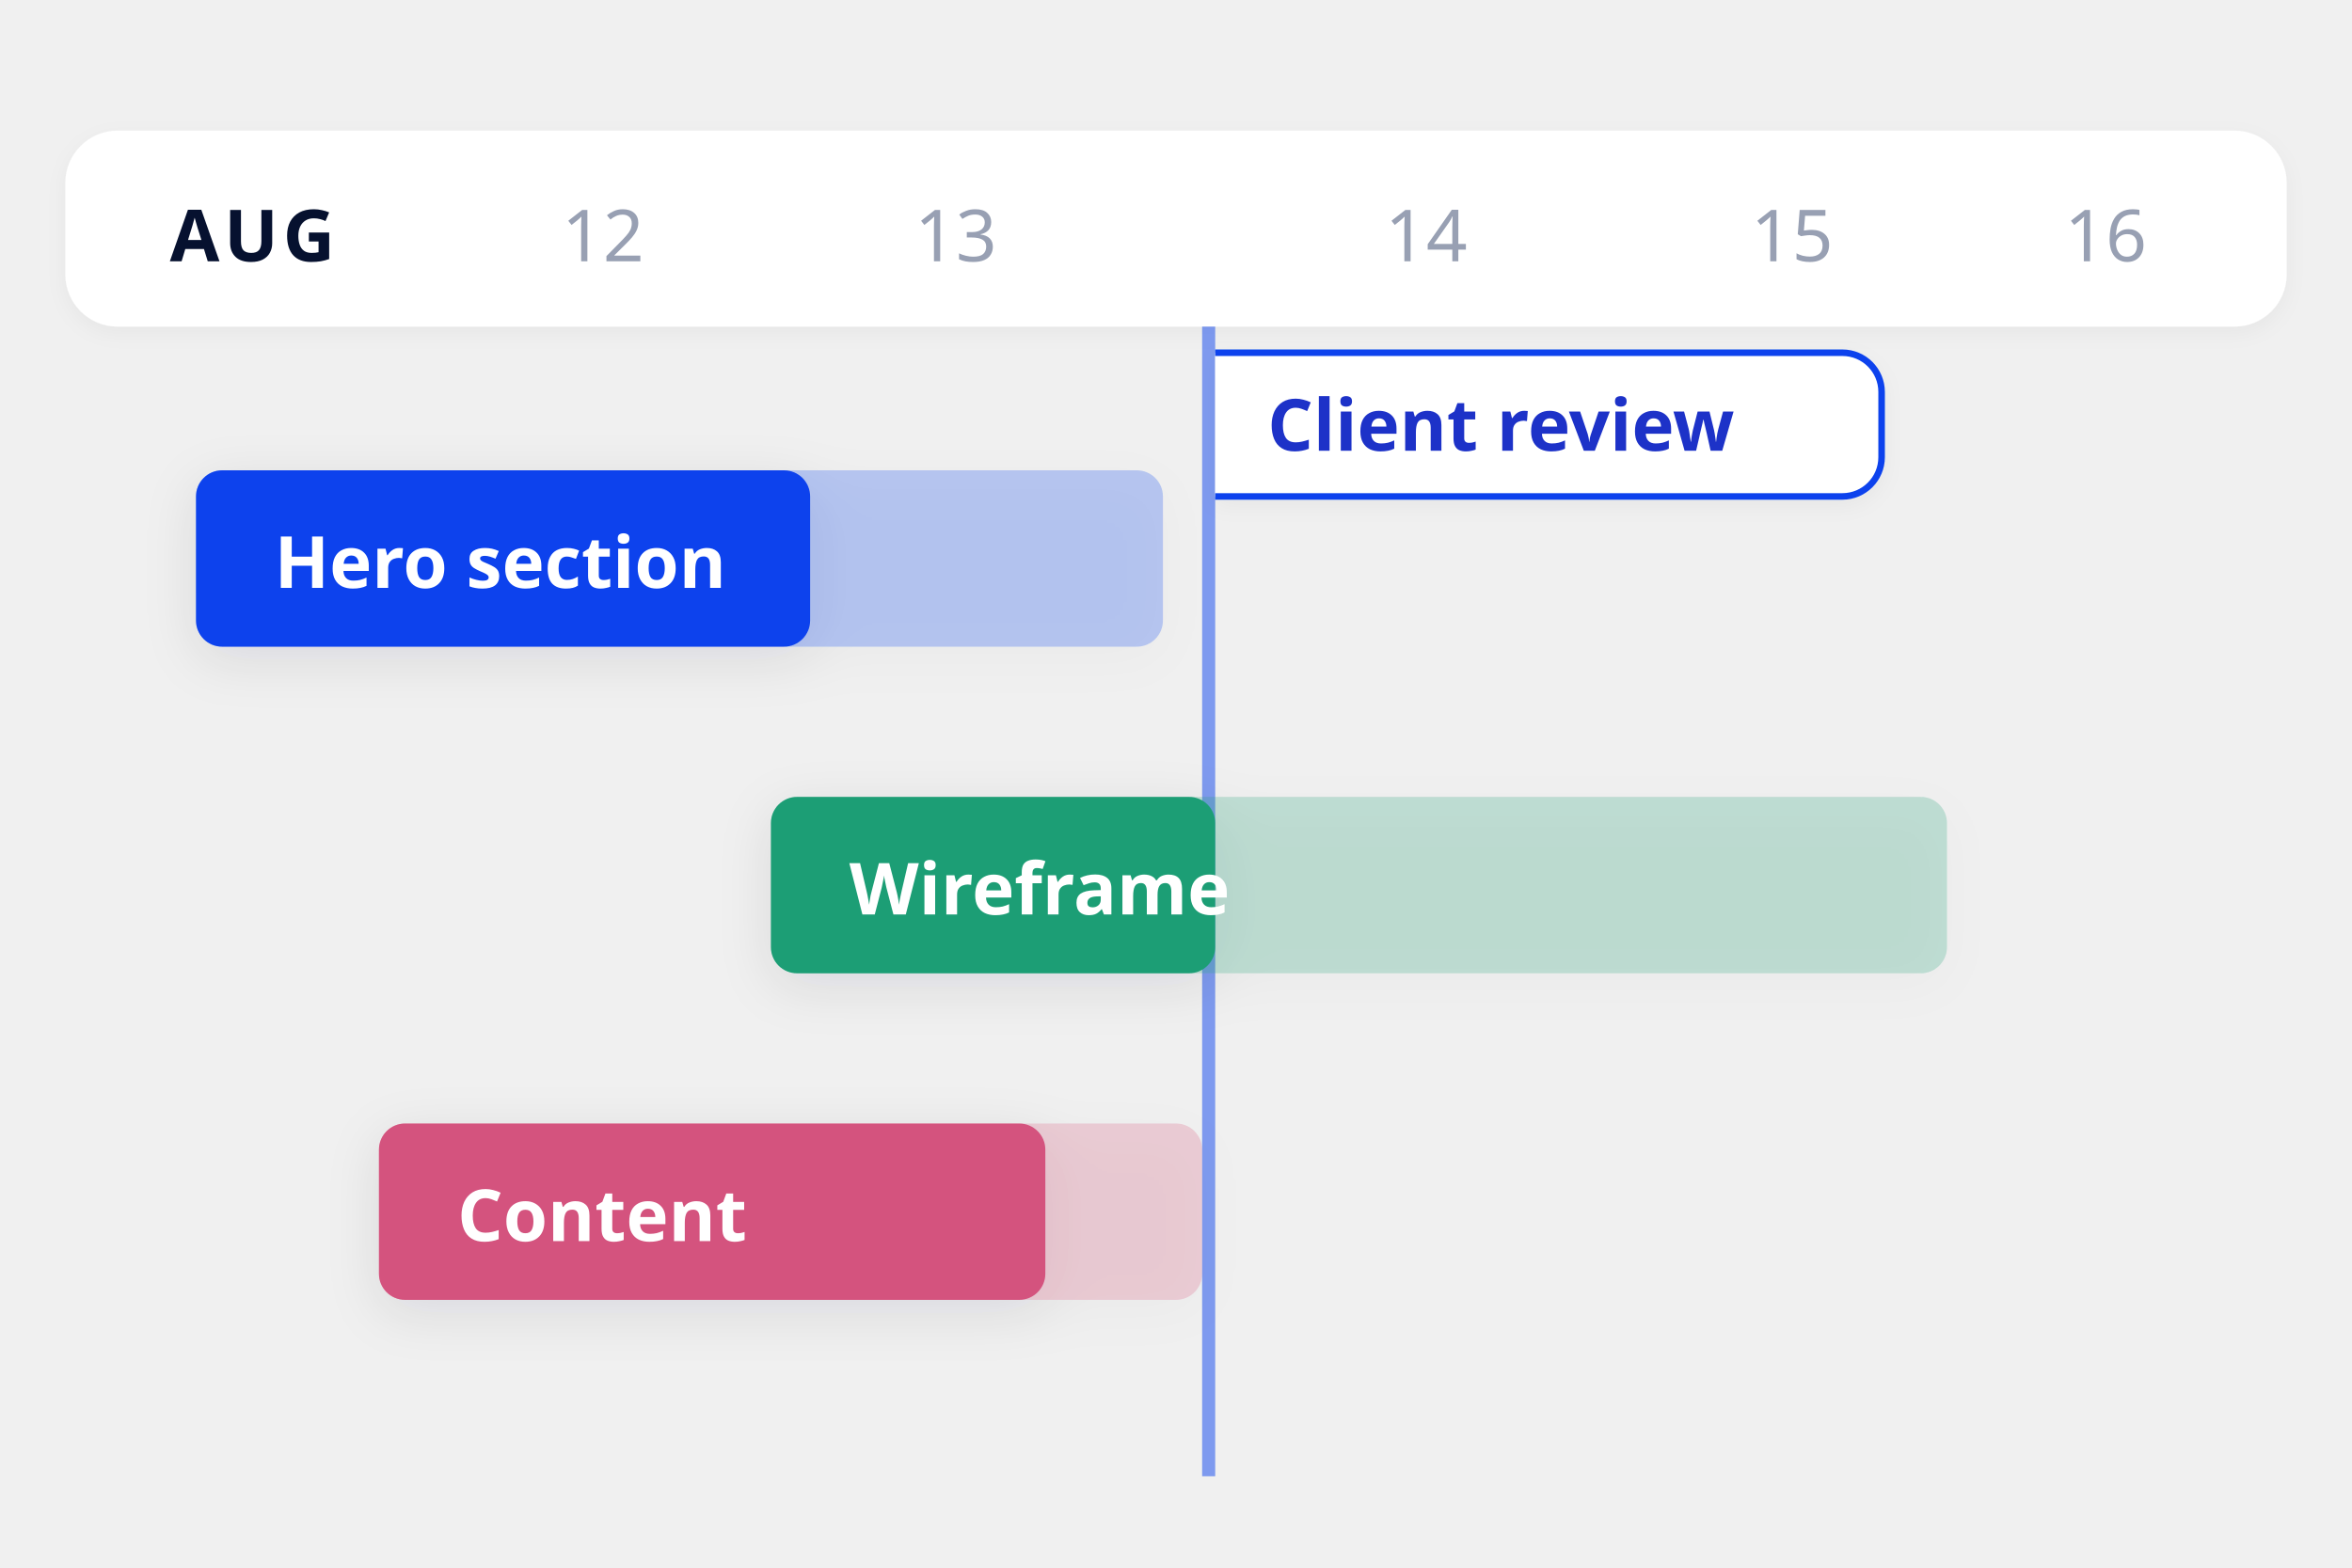
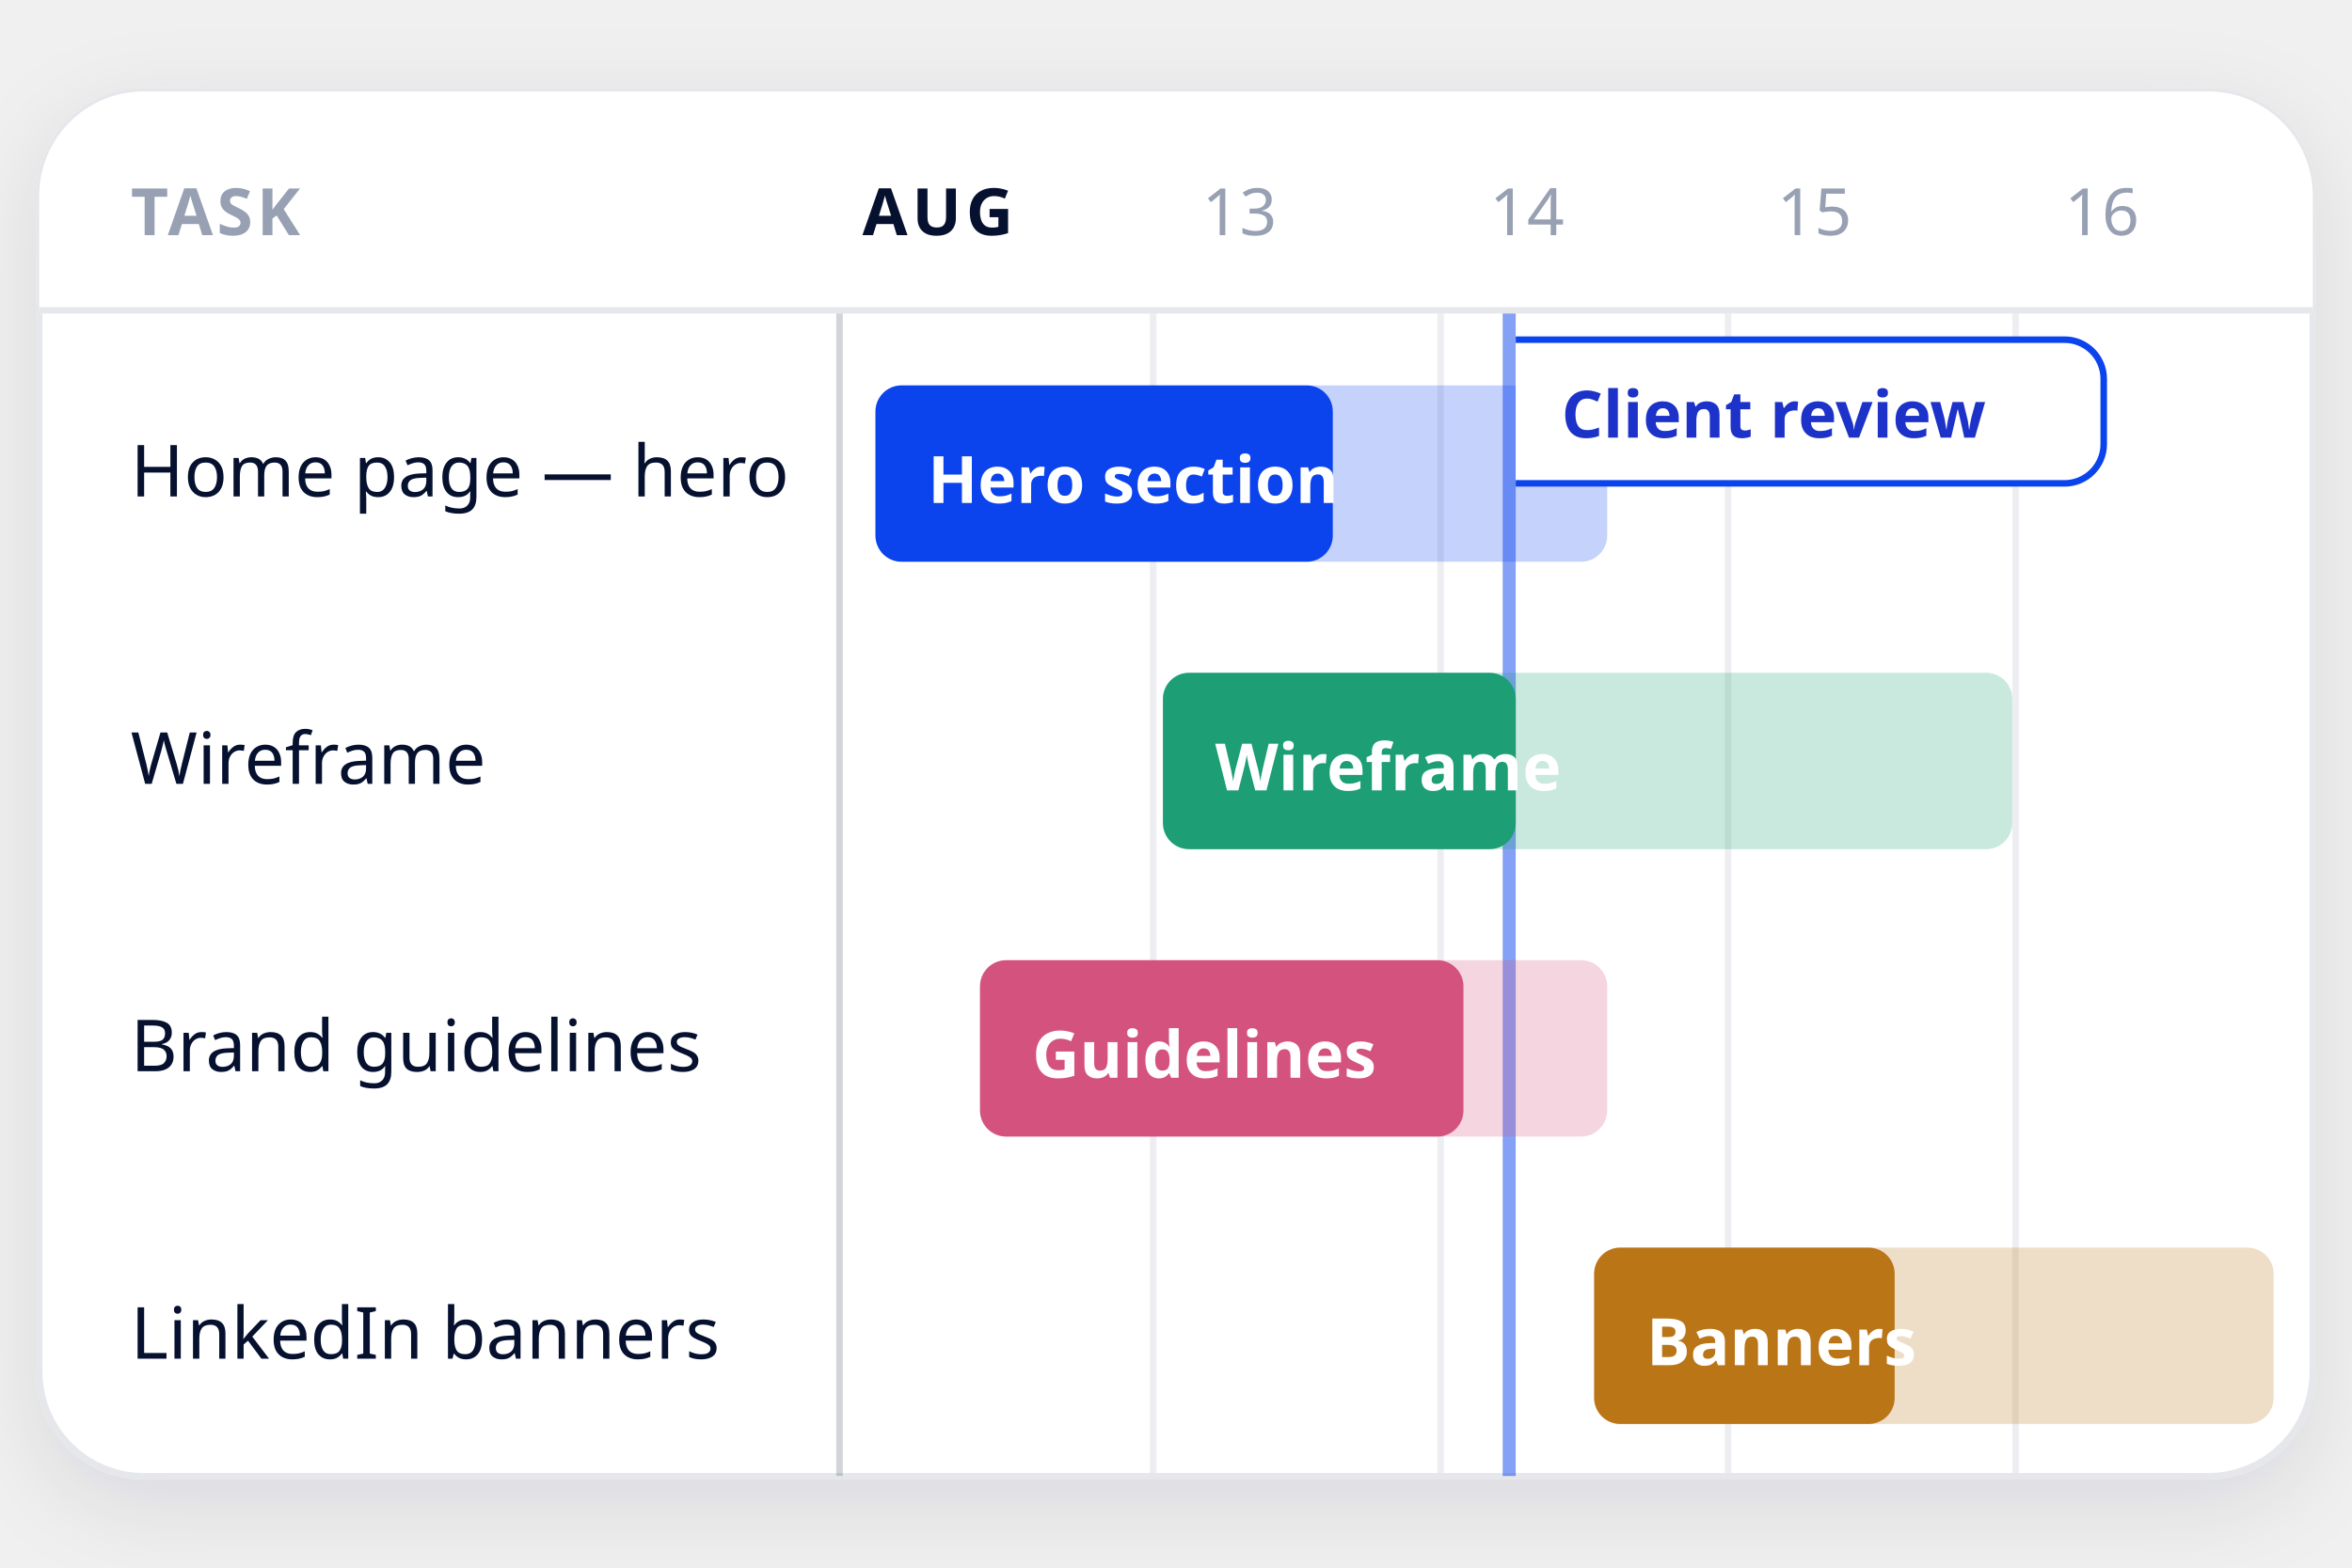
- <svg xmlns="http://www.w3.org/2000/svg" viewBox="0 0 360 240" width="360" height="240" role="img" aria-label="A milestone marker on the timeline: a labelled line running down past the task bars">
+ <svg xmlns="http://www.w3.org/2000/svg" viewBox="0 0 360 240" width="360" height="240" role="img" aria-label="A milestone named Client review on the Timeline, its line running down past the task bars">
  <defs>
-     <filter id="barSh" x="-20%" y="-40%" width="140%" height="220%">
-       <feDropShadow dx="0" dy="1" stdDeviation="1" flood-color="#06112f" flood-opacity="0.06" />
-       <feDropShadow dx="0" dy="2" stdDeviation="4" flood-color="#06112f" flood-opacity="0.10" />
+     <filter id="msCard" x="-10%" y="-20%" width="120%" height="150%">
+       <feDropShadow dx="0" dy="4" stdDeviation="7" flood-color="#06112f" flood-opacity="0.10" />
    </filter>
-     <filter id="cardSh" x="-20%" y="-40%" width="140%" height="200%">
-       <feDropShadow dx="0" dy="4" stdDeviation="7" flood-color="#06112f" flood-opacity="0.05" />
-       <feDropShadow dx="0" dy="1" stdDeviation="1.5" flood-color="#06112f" flood-opacity="0.04" />
-     </filter>
+     <clipPath id="msClip">
+       <rect x="6" y="14" width="348" height="212" rx="16" />
+     </clipPath>
  </defs>
-   <g filter="url(#cardSh)">
-     <rect x="10" y="20" width="340" height="30" rx="8" fill="#ffffff" />
+   <g filter="url(#msCard)">
+     <rect x="6" y="14" width="348" height="212" rx="16" fill="#ffffff" stroke="#e5e7eb" />
  </g>
-   <text x="26" y="40" font-family="system-ui, sans-serif" font-size="11" font-weight="600" fill="#06112f" letter-spacing="0.7">AUG</text>
-   <g font-family="system-ui, sans-serif" font-size="11" fill="#98a0b3">
-     <text x="86" y="40">12</text>
-     <text x="140" y="40">13</text>
-     <text x="212" y="40">14</text>
-     <text x="268" y="40">15</text>
-     <text x="316" y="40">16</text>
+   <g clip-path="url(#msClip)">
+     <rect x="6" y="14" width="348" height="34" fill="#ffffff" />
+     <text x="20" y="36" font-family="system-ui, sans-serif" font-size="10" font-weight="600" fill="#98a0b3" letter-spacing="0.6">TASK</text>
+     <text x="132" y="36" font-family="system-ui, sans-serif" font-size="10" font-weight="600" fill="#06112f" letter-spacing="0.7">AUG</text>
+     <g font-family="system-ui, sans-serif" font-size="10" fill="#98a0b3">
+       <text x="184" y="36">13</text>
+       <text x="228" y="36">14</text>
+       <text x="272" y="36">15</text>
+       <text x="316" y="36">16</text>
+     </g>
+     <rect x="6" y="47" width="348" height="1" fill="#e5e7eb" />
+     <g fill="#e5e7eb" opacity="0.7">
+       <rect x="176" y="48" width="1" height="178" />
+       <rect x="220" y="48" width="1" height="178" />
+       <rect x="264" y="48" width="1" height="178" />
+       <rect x="308" y="48" width="1" height="178" />
+     </g>
+     <rect x="128" y="48" width="1" height="178" fill="#06112f" opacity="0.18" />
+     <rect x="230" y="48" width="2" height="178" fill="#0b43ed" opacity="0.5" />
+     <g font-family="system-ui, sans-serif" font-size="11" fill="#06112f">
+       <text x="20" y="76">Home page — hero</text>
+       <text x="20" y="120">Wireframe</text>
+       <text x="20" y="164">Brand guidelines</text>
+       <text x="20" y="208">LinkedIn banners</text>
+     </g>
+     <rect x="134" y="59" width="112" height="27" rx="4" fill="#0b43ed" opacity="0.24" />
+     <rect x="134" y="59" width="70" height="27" rx="4" fill="#0b43ed" />
+     <text x="142" y="77" font-family="system-ui, sans-serif" font-size="10" font-weight="600" fill="#ffffff">Hero section</text>
+     <rect x="178" y="103" width="130" height="27" rx="4" fill="#1d9e75" opacity="0.24" />
+     <rect x="178" y="103" width="54" height="27" rx="4" fill="#1d9e75" />
+     <text x="186" y="121" font-family="system-ui, sans-serif" font-size="10" font-weight="600" fill="#ffffff">Wireframe</text>
+     <rect x="150" y="147" width="96" height="27" rx="4" fill="#d4537e" opacity="0.24" />
+     <rect x="150" y="147" width="74" height="27" rx="4" fill="#d4537e" />
+     <text x="158" y="165" font-family="system-ui, sans-serif" font-size="10" font-weight="600" fill="#ffffff">Guidelines</text>
+     <rect x="244" y="191" width="104" height="27" rx="4" fill="#ba7517" opacity="0.24" />
+     <rect x="244" y="191" width="46" height="27" rx="4" fill="#ba7517" />
+     <text x="252" y="209" font-family="system-ui, sans-serif" font-size="10" font-weight="600" fill="#ffffff">Banners</text>
+     <path d="M232 52 h84 a6 6 0 0 1 6 6 v10 a6 6 0 0 1 -6 6 h-84 z" fill="#ffffff" />
+     <path d="M232 52 h84 a6 6 0 0 1 6 6 v10 a6 6 0 0 1 -6 6 h-84" fill="none" stroke="#0b43ed" />
+     <text x="239" y="67" font-family="system-ui, sans-serif" font-size="10" font-weight="600" fill="#1d32c8">Client review</text>
  </g>
-   <rect x="184" y="50" width="2" height="176" fill="#0b43ed" opacity="0.5" />
-   <g filter="url(#barSh)">
-     <rect x="30" y="72" width="148" height="27" rx="4" fill="#0b43ed" opacity="0.24" />
-     <rect x="30" y="72" width="94" height="27" rx="4" fill="#0b43ed" />
-     <text x="42" y="90" font-family="system-ui, sans-serif" font-size="11" font-weight="600" fill="#ffffff">Hero section</text>
-   </g>
-   <g filter="url(#barSh)">
-     <rect x="118" y="122" width="180" height="27" rx="4" fill="#1d9e75" opacity="0.24" />
-     <rect x="118" y="122" width="68" height="27" rx="4" fill="#1d9e75" />
-     <text x="130" y="140" font-family="system-ui, sans-serif" font-size="11" font-weight="600" fill="#ffffff">Wireframe</text>
-   </g>
-   <g filter="url(#barSh)">
-     <rect x="58" y="172" width="126" height="27" rx="4" fill="#d4537e" opacity="0.24" />
-     <rect x="58" y="172" width="102" height="27" rx="4" fill="#d4537e" />
-     <text x="70" y="190" font-family="system-ui, sans-serif" font-size="11" font-weight="600" fill="#ffffff">Content</text>
-   </g>
-   <g filter="url(#cardSh)">
-     <path d="M186 54 h96 a6 6 0 0 1 6 6 v10 a6 6 0 0 1 -6 6 h-96 z" fill="#ffffff" />
-     <path d="M186 54 h96 a6 6 0 0 1 6 6 v10 a6 6 0 0 1 -6 6 h-96" fill="none" stroke="#0b43ed" stroke-width="1" />
-   </g>
-   <text x="194" y="69" font-family="system-ui, sans-serif" font-size="11" font-weight="600" fill="#1d32c8">Client review</text>
</svg>
